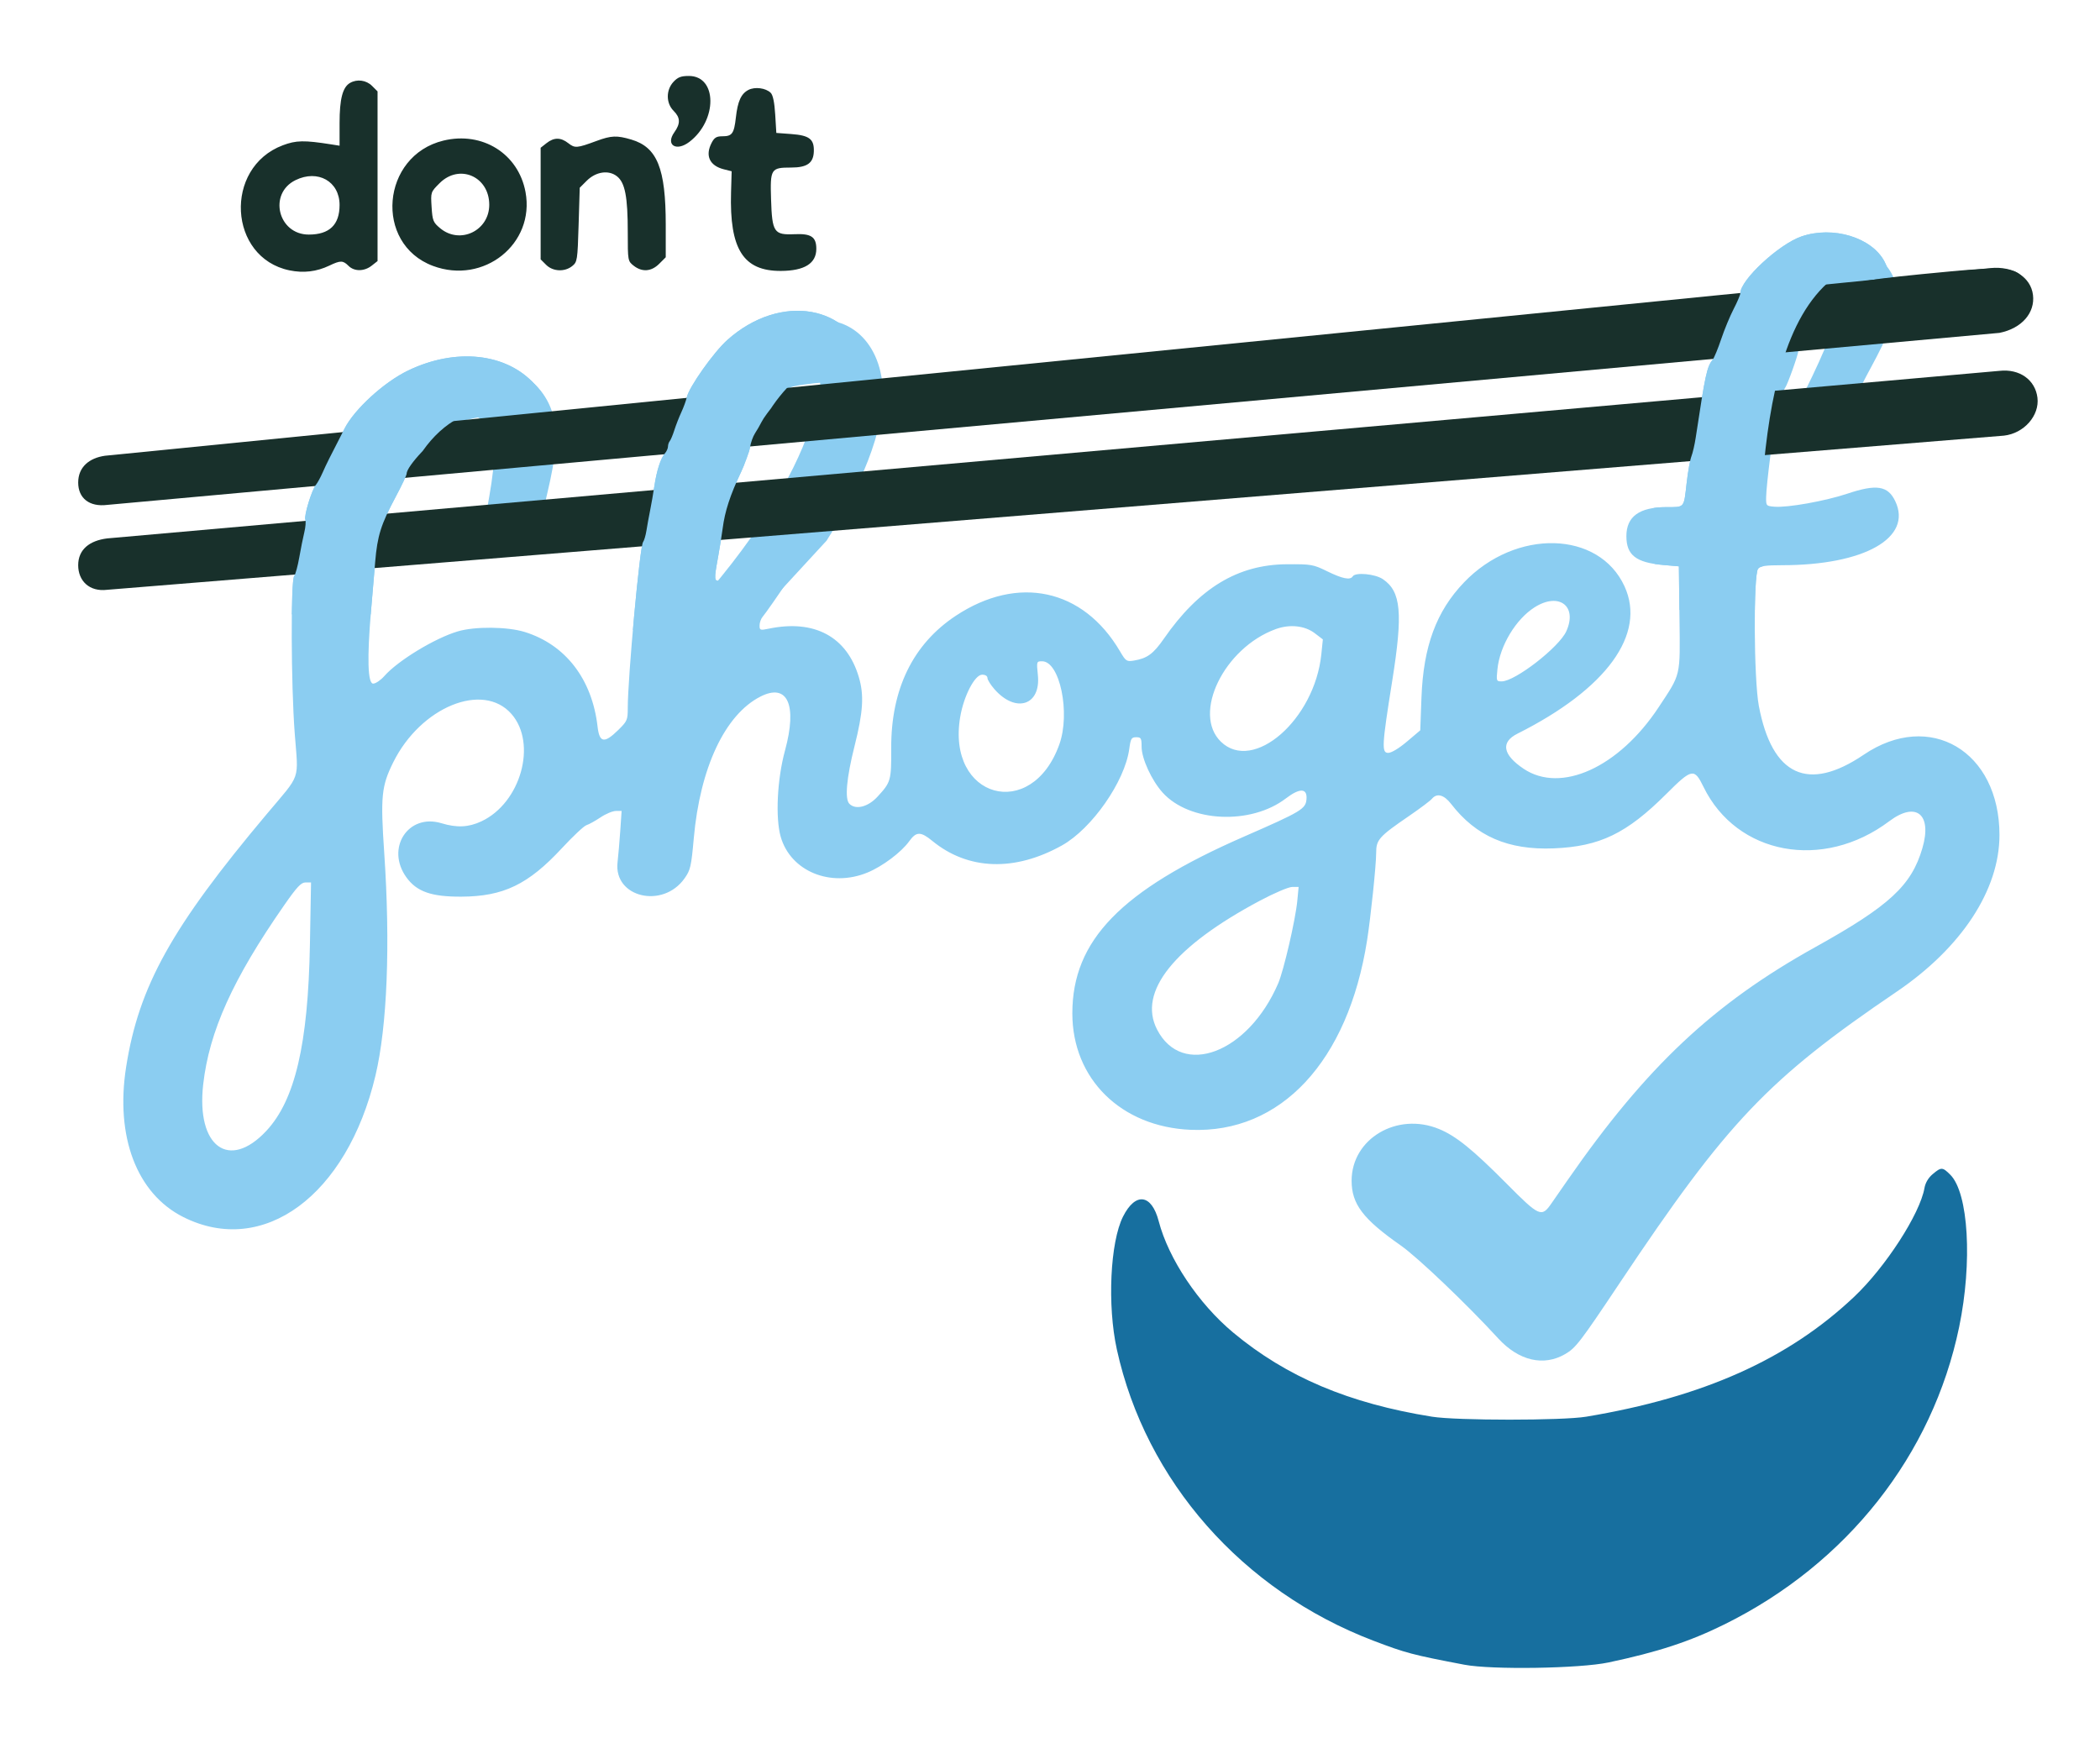
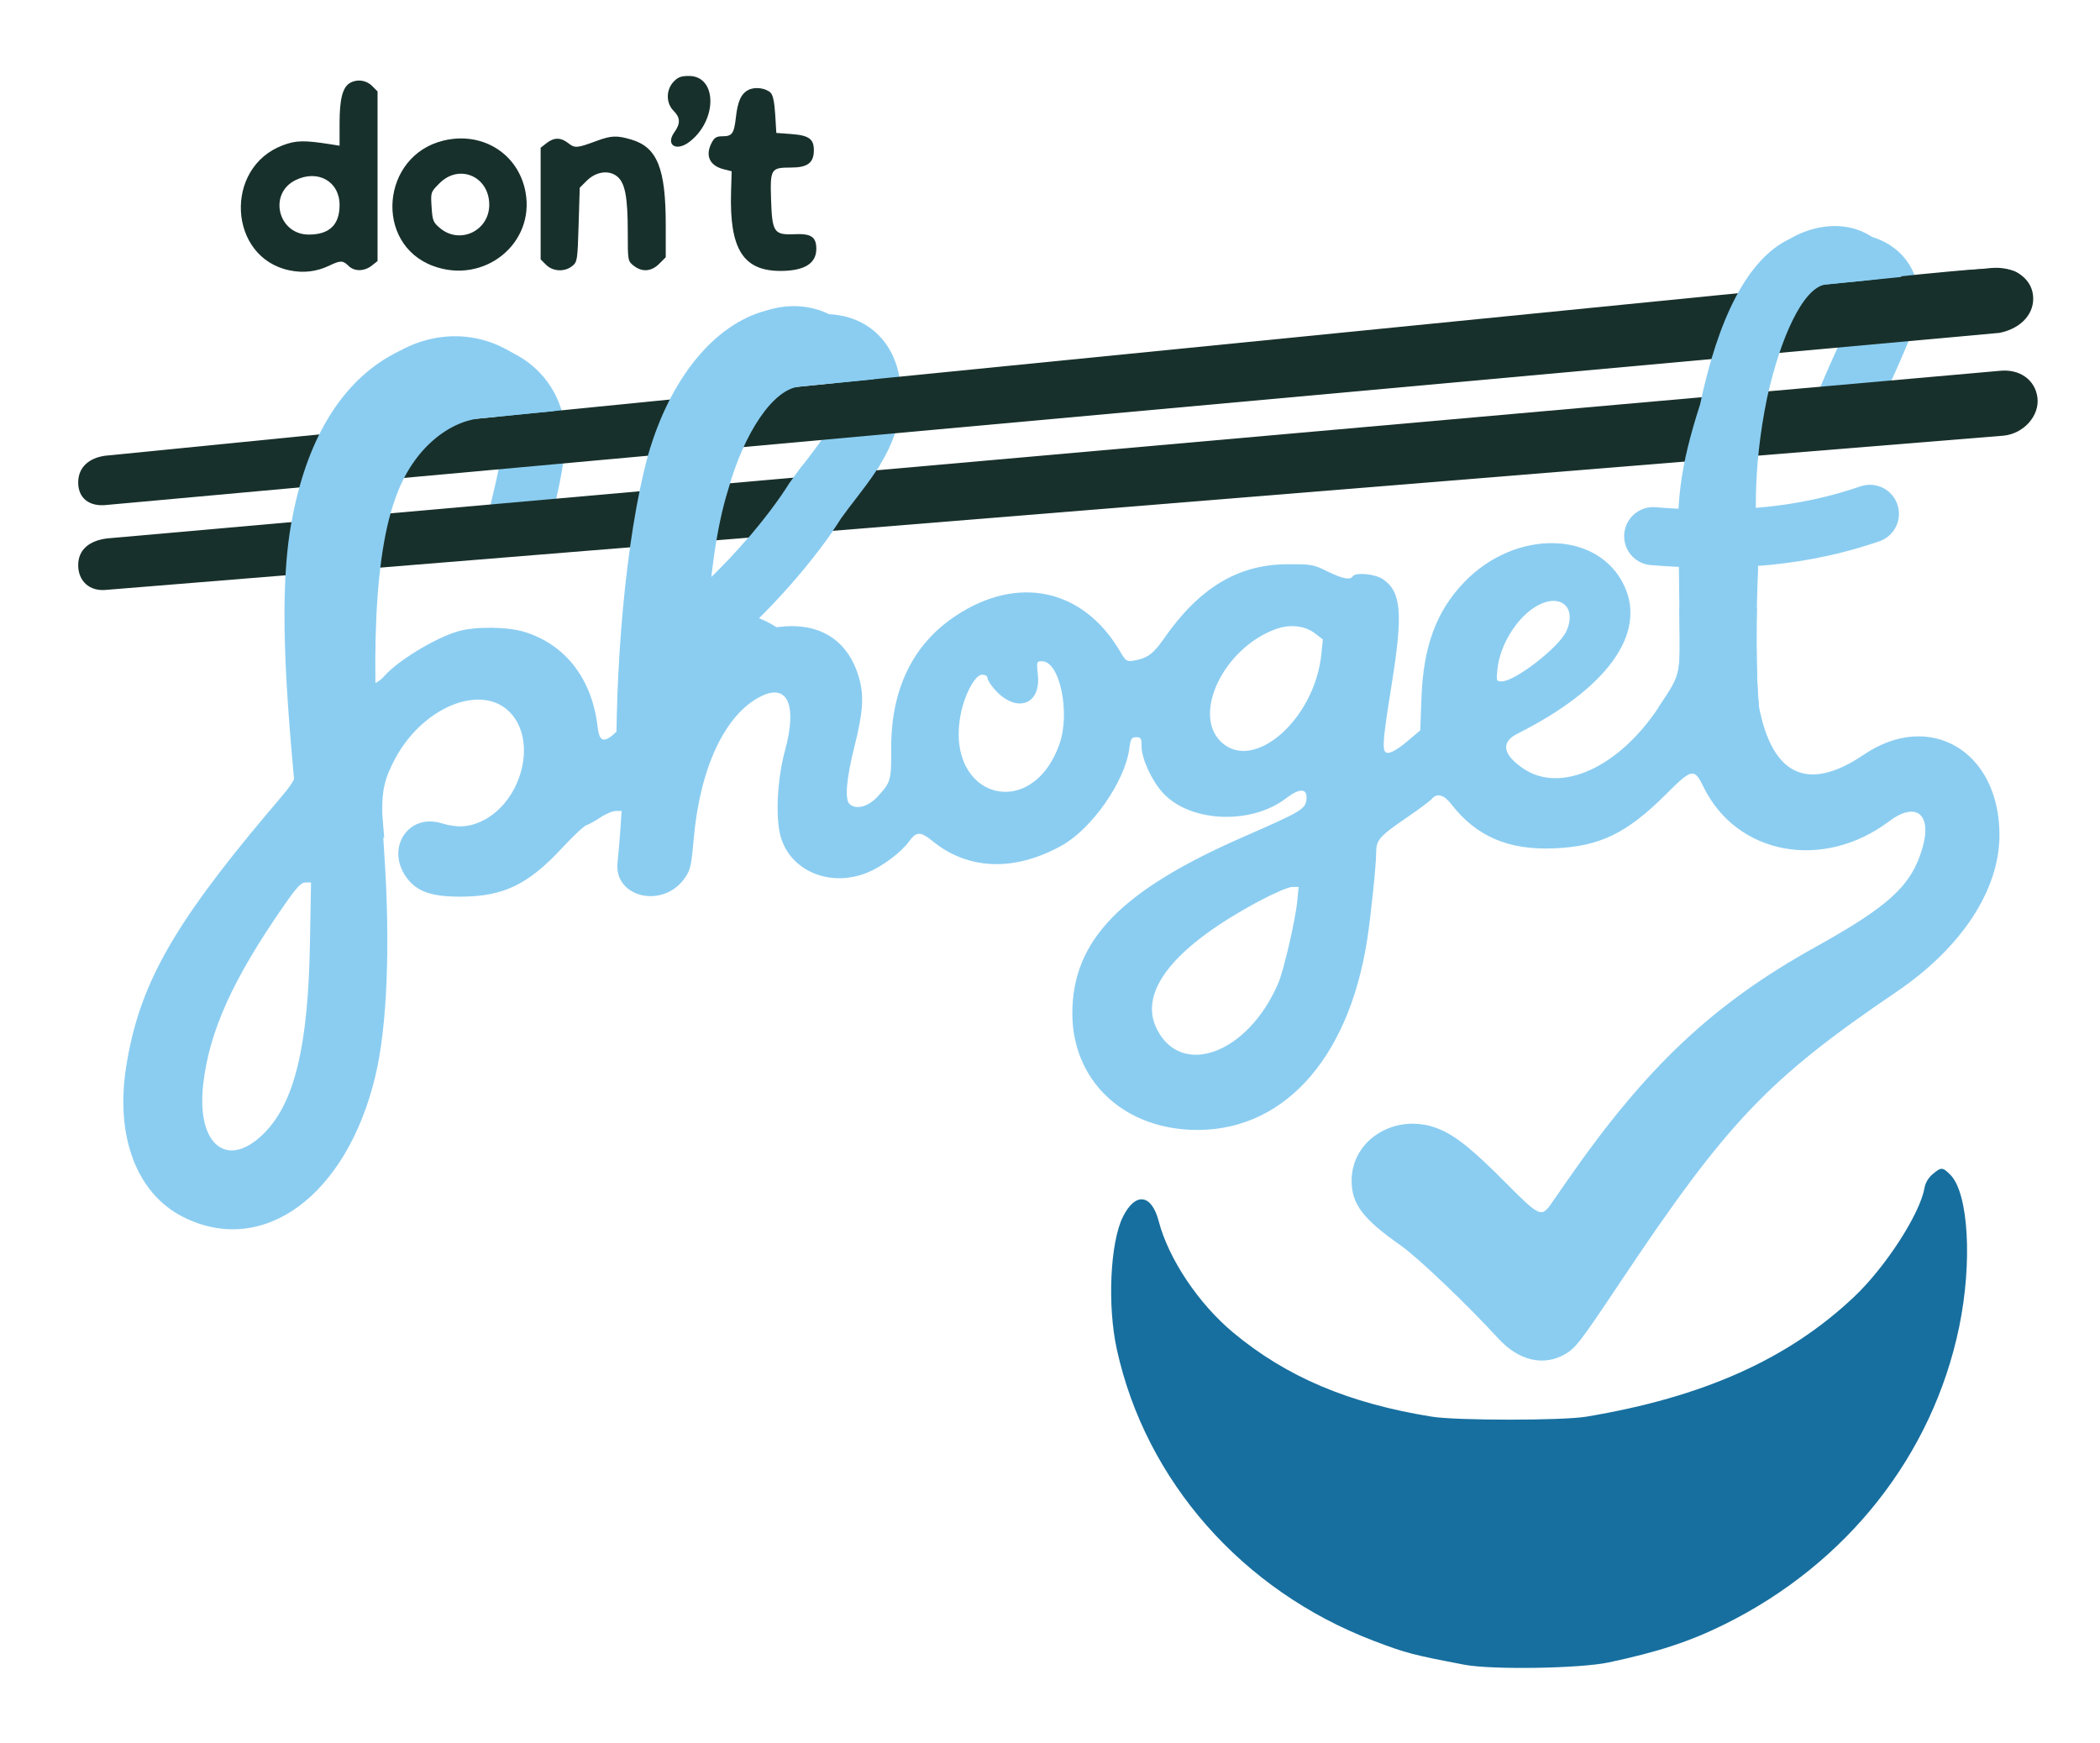
<svg xmlns="http://www.w3.org/2000/svg" viewBox="0 0 940 780" role="img" aria-labelledby="title description">
  <defs>
-     <clipPath id="noodle-front-strands-clip">
-       <path id="p-front-region" d="M110 140H255V184H213C185 192 172 229 171 275H119Z" />
-       <path id="h-front-region" d="M270 125H405V170H356C336 188 328 220 320 260L316 282H272Z" />
-       <path id="t-front-region" d="M738 92H858V125H820C799 142 792 178 789 214L789 273H741Z" />
+     <clipPath id="lettering-body-clip">
+       <path clip-rule="evenodd" d="M0 0H940V780H0Z M110 130H260V278H110Z M270 125H410V280H270Z M746 85H865V272H746Z M725 220H746V257H725Z" />
+     </clipPath>
+     <clipPath id="h-return-through-clip">
+       <path d="M280 208H420V315H280Z" />
    </clipPath>
  </defs>
-   <g id="noodle-wrap-returns" fill="#8bcdf1">
-     <path id="p-return" d="M203 168C224 157 242 169 247 184C251 197 247 212 244 225L218 228C221 211 223 200 218 190C215 186 209 185 203 185Z" />
-     <path id="h-return" d="M354 146C377 137 393 151 395 172C397 192 384 220 370 242L335 280L318 264C345 232 360 204 365 183C370 169 366 161 356 166Z" />
-     <path id="t-return" d="M821 111C838 108 851 121 849 135C847 149 839 161 833 173L808 175C817 157 823 142 825 131C827 124 823 122 817 123Z" />
+   <g id="noodle-wrap-returns" fill="none" stroke="#8bcdf1" stroke-width="28" stroke-linecap="round">
+     <path id="p-return" d="M193 171C220 160 239 177 239 195C239 207 235 221 233 230" />
+     <path id="h-return" d="M356 157C380 149 391 162 389 181C388 197 375 210 365 224C355 240 335 264 313 282" />
+     <path id="t-return" d="M817 119C841 115 849 128 843 143C839 154 833 166 828 178" />
  </g>
  <path id="dont" fill="#18302b" fill-rule="evenodd" d="M 301.452 36.646 C 298.060 40.306, 298.082 46.173, 301.500 49.591 C 304.569 52.659, 304.660 55.264, 301.838 59.227 C 297.806 64.890, 302.684 68.004, 308.563 63.520 C 321.217 53.868, 321.083 34, 308.363 34 C 304.826 34, 303.398 34.547, 301.452 36.646 M 156.656 37.133 C 153.370 39.043, 152 44.323, 152 55.077 L 152 65.219 148.250 64.627 C 136.127 62.714, 132.549 62.783, 126.559 65.044 C 100.031 75.058, 102.187 115.330, 129.555 121.011 C 135.854 122.319, 141.719 121.622, 147.438 118.885 C 152.401 116.509, 153.524 116.524, 156 119 C 158.582 121.582, 163.030 121.551, 166.365 118.927 L 169 116.855 169 78.882 L 169 40.909 166.545 38.455 C 163.934 35.843, 159.820 35.293, 156.656 37.133 M 335 40.253 C 331.733 41.959, 330.209 45.308, 329.393 52.575 C 328.583 59.785, 327.719 61, 323.403 61 C 320.703 61, 319.755 61.573, 318.526 63.950 C 315.555 69.695, 317.627 74.174, 324 75.781 L 327.500 76.664 327.230 86.082 C 326.500 111.577, 332.716 121.366, 349.576 121.271 C 360.121 121.212, 365.400 117.916, 365.400 111.392 C 365.400 106.048, 363.105 104.496, 355.693 104.829 C 346.433 105.245, 345.610 104.028, 345.140 89.219 C 344.707 75.575, 345.069 75, 354.080 75 C 361.323 75, 364.142 72.985, 364.291 67.700 C 364.446 62.266, 362.265 60.599, 354.216 60 L 347.500 59.500 347 51.282 C 346.668 45.830, 345.991 42.555, 344.987 41.554 C 342.805 39.378, 337.900 38.739, 335 40.253 M 267 63.096 C 258.242 66.330, 257.328 66.403, 254.410 64.108 C 251.024 61.444, 247.990 61.433, 244.635 64.073 L 242 66.145 242 91.118 L 242 116.091 244.455 118.545 C 247.477 121.567, 252.772 121.814, 256.139 119.090 C 258.407 117.255, 258.520 116.526, 259 100.607 L 259.500 84.034 262.593 80.943 C 266.723 76.816, 272.427 75.964, 276.169 78.914 C 279.787 81.766, 281 88.059, 281 103.977 C 281 116.698, 281.032 116.880, 283.635 118.927 C 287.415 121.901, 291.561 121.593, 295.077 118.077 L 298 115.154 298 100.626 C 298 75.364, 294.188 65.915, 282.609 62.476 C 276.118 60.549, 273.631 60.648, 267 63.096 M 198.500 62.930 C 170.615 69.675, 167.302 109.104, 193.788 119.020 C 216.532 127.536, 239.545 109.166, 235.227 85.943 C 232.038 68.796, 215.943 58.711, 198.500 62.930 M 196.766 81.999 C 192.774 85.991, 192.768 86.009, 193.191 92.656 C 193.581 98.778, 193.889 99.544, 197.020 102.158 C 205.888 109.562, 219 103.300, 219 91.660 C 219 78.977, 205.607 73.157, 196.766 81.999 M 132.256 80.645 C 119.987 86.693, 124.466 105, 138.216 105 C 147.457 105, 152 100.635, 152 91.758 C 152 81.189, 142.265 75.710, 132.256 80.645 M 873 121.490 C 835.492 124.982, 827 126.384, 827 129.083 C 827 129.624, 843.601 130, 867.500 130 C 912.286 130, 910.862 130.235, 905.104 123.790 C 901.541 119.802, 895.658 119.381, 873 121.490 Z" />
-   <path id="noodle-lettering" fill="#8bcdf1" fill-rule="evenodd" d="M 806.332 105.851 C 796.225 109.344, 779 125.355, 779 131.258 C 779 131.971, 777.656 135.146, 776.013 138.312 C 774.370 141.478, 771.862 147.541, 770.438 151.784 C 769.015 156.028, 767.302 160.175, 766.632 161 C 764.054 164.174, 763.342 167.448, 759.017 196 C 758.559 199.025, 757.694 202.763, 757.095 204.306 C 756.497 205.850, 755.544 211.198, 754.978 216.192 C 753.688 227.584, 754.178 227, 745.909 227 C 733.804 227, 728 231.213, 728 240 C 728 248.471, 732.300 251.831, 744.500 252.891 L 751.500 253.500 751.768 276.754 C 752.074 303.226, 752.525 301.306, 742.411 316.618 C 724.637 343.527, 698.700 355.327, 681.993 344.107 C 672.620 337.812, 671.643 332.216, 679.250 328.400 C 719.135 308.389, 736.956 283.891, 727.188 262.500 C 715.754 237.463, 678.514 236.509, 655.348 260.660 C 642.934 273.601, 637.127 289.298, 636.277 312.206 L 635.731 326.913 629.767 331.956 C 626.175 334.994, 622.837 337, 621.374 337 C 618.384 337, 618.566 333.721, 623.150 305 C 628.043 274.347, 627.180 264.799, 619.015 259.250 C 615.515 256.872, 606.701 256.056, 605.500 258 C 604.409 259.765, 600.949 259.080, 594.143 255.750 C 587.781 252.637, 587.014 252.503, 576 252.571 C 554.049 252.707, 536.663 263.241, 520.946 285.927 C 516.260 292.690, 513.461 294.726, 507.523 295.690 C 504.291 296.214, 503.942 295.979, 501.300 291.484 C 484.842 263.494, 455.638 257.207, 427.786 275.658 C 408.648 288.336, 398.821 308.486, 398.926 334.836 C 398.984 349.436, 398.798 350.095, 392.760 356.644 C 388.540 361.222, 383.011 362.611, 380.200 359.800 C 378.073 357.673, 378.914 348.239, 382.500 334 C 386.378 318.600, 386.836 311.177, 384.410 303.009 C 379.061 284.996, 364.577 277.196, 344.250 281.381 C 340.229 282.209, 340 282.132, 340 279.957 C 340 278.692, 340.619 276.947, 341.376 276.079 C 343.720 273.390, 365.043 242.053, 365.708 240.319 C 366.278 238.834, 365.195 238.745, 354.158 239.369 C 338.262 240.268, 338.193 240.302, 331.031 250.954 C 326.110 258.272, 324.476 260, 322.474 260 C 319.569 260, 319.544 259.746, 321.420 249.360 C 322.200 245.037, 323.129 239.250, 323.484 236.500 C 324.469 228.852, 326.800 221.709, 331.715 211.272 C 333.587 207.296, 335.383 202.346, 335.706 200.272 C 336.029 198.197, 337.031 195.375, 337.933 194 C 338.834 192.625, 340.176 190.297, 340.914 188.827 C 342.642 185.384, 350.897 175.419, 353.528 173.600 C 354.812 172.712, 361.236 171.741, 371.028 170.954 C 388.952 169.514, 389.654 169.180, 387.994 162.888 C 380.998 136.367, 349.346 130.933, 325.579 152.173 C 319.451 157.649, 308.400 173.282, 307.406 177.880 C 307.095 179.321, 306.007 182.300, 304.988 184.500 C 303.970 186.700, 302.564 190.300, 301.864 192.500 C 301.164 194.700, 300.234 196.927, 299.796 197.450 C 299.358 197.972, 299 199.062, 299 199.871 C 299 200.680, 298.389 202.053, 297.642 202.921 C 295.719 205.156, 293.981 210.522, 292.920 217.500 C 292.419 220.800, 291.554 225.750, 291 228.500 C 290.445 231.250, 289.707 235.300, 289.361 237.500 C 289.014 239.700, 288.331 242.007, 287.844 242.627 C 286.418 244.442, 281 303.239, 281 316.897 C 281 322.274, 280.767 322.813, 276.712 326.792 C 270.500 332.889, 268.319 332.524, 267.483 325.250 C 265.040 304.003, 253.179 288.581, 234.909 282.895 C 227.150 280.480, 212.581 280.342, 204.932 282.612 C 194.608 285.674, 178.078 295.730, 172.015 302.636 C 170.390 304.486, 168.147 306, 167.031 306 C 164.608 306, 164.271 294.617, 166.069 273.500 C 166.631 266.900, 167.472 257, 167.938 251.500 C 168.931 239.778, 170.501 234.797, 177.117 222.376 C 179.803 217.334, 182 212.717, 182 212.116 C 182 208.639, 193.438 196.515, 202.807 190.061 C 206.258 187.683, 226.707 184.121, 237.500 184.018 C 246.567 183.930, 247.068 180.629, 239.322 172.013 C 226.722 157.999, 203.971 155.550, 182.577 165.906 C 171.892 171.077, 158.720 183.104, 154.271 191.750 C 147.389 205.125, 146.106 207.699, 144.429 211.500 C 143.459 213.700, 142.107 216.175, 141.425 217 C 139.551 219.268, 136.007 230.855, 136.664 232.567 C 136.981 233.393, 136.777 235.966, 136.210 238.285 C 135.643 240.603, 134.630 245.650, 133.959 249.500 C 133.288 253.350, 132.268 257.093, 131.691 257.818 C 130.110 259.805, 130.259 306.330, 131.917 328.171 C 133.570 349.959, 135.005 345.825, 119.313 364.500 C 76.806 415.089, 62.133 441.488, 56.459 477.586 C 51.546 508.847, 61.234 534.305, 82.025 544.763 C 117.811 562.763, 155.309 535.171, 168.068 481.449 C 173.339 459.258, 174.770 422.865, 171.989 381.781 C 170.277 356.505, 170.735 351.894, 176.008 341.251 C 188.296 316.453, 216.165 305.035, 228.927 319.569 C 240.544 332.800, 233.119 359.380, 215.500 367.637 C 209.724 370.344, 204.523 370.592, 197.599 368.491 C 182.666 363.961, 172.500 379.727, 181.946 392.767 C 186.556 399.130, 193.118 401.428, 206.500 401.362 C 225.363 401.269, 236.434 395.929, 251.552 379.632 C 256.473 374.326, 261.400 369.707, 262.500 369.367 C 263.600 369.027, 266.435 367.455, 268.800 365.874 C 271.165 364.293, 274.258 363, 275.672 363 L 278.245 363 277.651 371.750 C 277.325 376.563, 276.773 382.977, 276.425 386.005 C 274.625 401.680, 296.644 406.963, 306.403 393.198 C 309.059 389.452, 309.412 387.919, 310.551 375.186 C 313.380 343.580, 324.525 319.895, 340.374 311.809 C 352.511 305.617, 356.980 315.447, 351.369 336 C 347.883 348.771, 347.028 366.124, 349.469 374.590 C 353.914 390.010, 371.768 397.366, 388.277 390.577 C 395.020 387.804, 403.441 381.488, 407 376.535 C 410.146 372.155, 412.105 372.133, 417.332 376.416 C 433.338 389.531, 454.197 390.250, 475.369 378.417 C 488.754 370.936, 503.510 349.779, 505.477 335.250 C 506.111 330.568, 506.448 330, 508.594 330 C 510.758 330, 511 330.428, 511.001 334.250 C 511.002 339.541, 515.492 349.325, 520.427 354.787 C 532.450 368.096, 559.850 369.394, 575.562 357.401 C 581.836 352.612, 585.225 352.739, 584.810 357.749 C 584.449 362.113, 582.526 363.264, 556.853 374.477 C 501.721 398.557, 480 420.920, 480 453.605 C 480 482.962, 501.824 504.424, 533 505.727 C 573.305 507.411, 603.395 475.107, 611.920 421 C 613.579 410.469, 616 387.214, 616 381.806 C 616 375.856, 617.204 374.503, 630.780 365.205 C 635.655 361.866, 640.229 358.429, 640.944 357.567 C 643.174 354.881, 646.361 355.726, 649.536 359.844 C 660.703 374.328, 675.066 380.560, 695.404 379.748 C 716.081 378.922, 728.110 373.115, 745.891 355.371 C 757.356 343.931, 758.379 343.735, 762.500 352.185 C 777.386 382.715, 816.019 389.878, 845.652 367.602 C 857.673 358.566, 864.928 364.415, 860.518 379.588 C 855.637 396.375, 845.784 405.484, 812.500 423.979 C 766.954 449.288, 736.963 477.484, 701.857 528 C 699.373 531.575, 696.026 536.395, 694.420 538.712 C 690.038 545.033, 689.062 544.602, 674.486 529.919 C 659.192 514.513, 651.757 508.501, 644.104 505.353 C 625.372 497.647, 605.011 509.703, 605.011 528.500 C 605.011 538.969, 610.069 545.639, 627 557.495 C 634.617 562.830, 656.590 583.781, 670.595 599.065 C 679.818 609.130, 690.979 611.739, 700.643 606.089 C 705.367 603.327, 707.351 600.738, 725.007 574.291 C 773.219 502.075, 791.323 483.035, 848.966 443.923 C 878.042 424.195, 895 398.350, 895 373.766 C 895 336.203, 863.839 317.771, 834.243 337.827 C 809.266 354.752, 793.194 347.265, 787.287 315.953 C 785.039 304.038, 784.794 257.158, 786.966 254.541 C 787.952 253.353, 790.397 253, 797.629 253 C 834.479 253, 856.151 240.765, 848.365 224.357 C 845.066 217.405, 839.969 216.602, 826.907 220.978 C 817.073 224.272, 800.163 227.297, 794.290 226.813 C 790.576 226.506, 790.501 226.420, 790.556 222.500 C 790.632 217.090, 793.743 192.587, 795.063 187 C 796.834 179.505, 798.319 174.556, 799.124 173.465 C 800.211 171.993, 805 158.520, 805 156.936 C 805 153.640, 812.647 140.415, 817.722 134.933 C 824.879 127.203, 829.851 124.372, 837.822 123.488 C 844.908 122.702, 845.893 121.628, 843.599 117.191 C 837.962 106.290, 820.467 100.967, 806.332 105.851 M 686.900 271.849 C 678.496 277.178, 671.367 289.044, 670.288 299.497 C 669.738 304.830, 669.796 305, 672.179 305 C 678.175 305, 697.844 289.755, 701.102 282.582 C 706.232 271.286, 697.816 264.926, 686.900 271.849 M 571.079 281.589 C 547.915 289.981, 533.550 319.449, 546.503 332.003 C 560.993 346.047, 588.454 322.131, 591.456 292.853 L 592.137 286.206 588.526 283.452 C 584.047 280.035, 577.344 279.320, 571.079 281.589 M 464.576 302.250 C 465.941 315.744, 454.683 319.375, 445.148 308.516 C 443.417 306.544, 442 304.271, 442 303.465 C 442 302.592, 441.046 302, 439.639 302 C 436.351 302, 431.434 311.434, 429.821 320.837 C 423.563 357.334, 461.724 368, 474.172 333.233 C 479.209 319.166, 474.409 296, 466.458 296 C 463.974 296, 463.952 296.073, 464.576 302.250 M 127.166 405.250 C 104.241 438.174, 93.648 461.623, 90.953 485.414 C 87.801 513.237, 102.496 524.076, 119.182 506.237 C 132.061 492.467, 137.923 467.431, 138.727 422.750 L 139.226 395 136.765 395 C 134.774 395, 132.939 396.959, 127.166 405.250 M 564 403.145 C 525.498 423.621, 509.257 443.930, 517.903 460.790 C 529.114 482.652, 558.732 471.385, 572.155 440.151 C 574.630 434.390, 579.886 411.671, 580.692 403.250 L 581.289 397 578.395 397.015 C 576.794 397.023, 570.359 399.763, 564 403.145 Z" />
+   <g id="noodle-lettering-body" clip-path="url(#lettering-body-clip)">
+     <path id="noodle-lettering" fill="#8bcdf1" fill-rule="evenodd" d="M 806.332 105.851 C 796.225 109.344, 779 125.355, 779 131.258 C 779 131.971, 777.656 135.146, 776.013 138.312 C 774.370 141.478, 771.862 147.541, 770.438 151.784 C 769.015 156.028, 767.302 160.175, 766.632 161 C 764.054 164.174, 763.342 167.448, 759.017 196 C 758.559 199.025, 757.694 202.763, 757.095 204.306 C 756.497 205.850, 755.544 211.198, 754.978 216.192 C 753.688 227.584, 754.178 227, 745.909 227 C 733.804 227, 728 231.213, 728 240 C 728 248.471, 732.300 251.831, 744.500 252.891 L 751.500 253.500 751.768 276.754 C 752.074 303.226, 752.525 301.306, 742.411 316.618 C 724.637 343.527, 698.700 355.327, 681.993 344.107 C 672.620 337.812, 671.643 332.216, 679.250 328.400 C 719.135 308.389, 736.956 283.891, 727.188 262.500 C 715.754 237.463, 678.514 236.509, 655.348 260.660 C 642.934 273.601, 637.127 289.298, 636.277 312.206 L 635.731 326.913 629.767 331.956 C 626.175 334.994, 622.837 337, 621.374 337 C 618.384 337, 618.566 333.721, 623.150 305 C 628.043 274.347, 627.180 264.799, 619.015 259.250 C 615.515 256.872, 606.701 256.056, 605.500 258 C 604.409 259.765, 600.949 259.080, 594.143 255.750 C 587.781 252.637, 587.014 252.503, 576 252.571 C 554.049 252.707, 536.663 263.241, 520.946 285.927 C 516.260 292.690, 513.461 294.726, 507.523 295.690 C 504.291 296.214, 503.942 295.979, 501.300 291.484 C 484.842 263.494, 455.638 257.207, 427.786 275.658 C 408.648 288.336, 398.821 308.486, 398.926 334.836 C 398.984 349.436, 398.798 350.095, 392.760 356.644 C 388.540 361.222, 383.011 362.611, 380.200 359.800 C 378.073 357.673, 378.914 348.239, 382.500 334 C 386.378 318.600, 386.836 311.177, 384.410 303.009 C 379.061 284.996, 364.577 277.196, 344.250 281.381 C 340.229 282.209, 340 282.132, 340 279.957 C 340 278.692, 340.619 276.947, 341.376 276.079 C 343.720 273.390, 365.043 242.053, 365.708 240.319 C 366.278 238.834, 365.195 238.745, 354.158 239.369 C 338.262 240.268, 338.193 240.302, 331.031 250.954 C 326.110 258.272, 324.476 260, 322.474 260 C 319.569 260, 319.544 259.746, 321.420 249.360 C 322.200 245.037, 323.129 239.250, 323.484 236.500 C 324.469 228.852, 326.800 221.709, 331.715 211.272 C 333.587 207.296, 335.383 202.346, 335.706 200.272 C 336.029 198.197, 337.031 195.375, 337.933 194 C 338.834 192.625, 340.176 190.297, 340.914 188.827 C 342.642 185.384, 350.897 175.419, 353.528 173.600 C 354.812 172.712, 361.236 171.741, 371.028 170.954 C 388.952 169.514, 389.654 169.180, 387.994 162.888 C 380.998 136.367, 349.346 130.933, 325.579 152.173 C 319.451 157.649, 308.400 173.282, 307.406 177.880 C 307.095 179.321, 306.007 182.300, 304.988 184.500 C 303.970 186.700, 302.564 190.300, 301.864 192.500 C 301.164 194.700, 300.234 196.927, 299.796 197.450 C 299.358 197.972, 299 199.062, 299 199.871 C 299 200.680, 298.389 202.053, 297.642 202.921 C 295.719 205.156, 293.981 210.522, 292.920 217.500 C 292.419 220.800, 291.554 225.750, 291 228.500 C 290.445 231.250, 289.707 235.300, 289.361 237.500 C 289.014 239.700, 288.331 242.007, 287.844 242.627 C 286.418 244.442, 281 303.239, 281 316.897 C 281 322.274, 280.767 322.813, 276.712 326.792 C 270.500 332.889, 268.319 332.524, 267.483 325.250 C 265.040 304.003, 253.179 288.581, 234.909 282.895 C 227.150 280.480, 212.581 280.342, 204.932 282.612 C 194.608 285.674, 178.078 295.730, 172.015 302.636 C 170.390 304.486, 168.147 306, 167.031 306 C 164.608 306, 164.271 294.617, 166.069 273.500 C 166.631 266.900, 167.472 257, 167.938 251.500 C 168.931 239.778, 170.501 234.797, 177.117 222.376 C 179.803 217.334, 182 212.717, 182 212.116 C 182 208.639, 193.438 196.515, 202.807 190.061 C 206.258 187.683, 226.707 184.121, 237.500 184.018 C 246.567 183.930, 247.068 180.629, 239.322 172.013 C 226.722 157.999, 203.971 155.550, 182.577 165.906 C 171.892 171.077, 158.720 183.104, 154.271 191.750 C 147.389 205.125, 146.106 207.699, 144.429 211.500 C 143.459 213.700, 142.107 216.175, 141.425 217 C 139.551 219.268, 136.007 230.855, 136.664 232.567 C 136.981 233.393, 136.777 235.966, 136.210 238.285 C 135.643 240.603, 134.630 245.650, 133.959 249.500 C 133.288 253.350, 132.268 257.093, 131.691 257.818 C 130.110 259.805, 130.259 306.330, 131.917 328.171 C 133.570 349.959, 135.005 345.825, 119.313 364.500 C 76.806 415.089, 62.133 441.488, 56.459 477.586 C 51.546 508.847, 61.234 534.305, 82.025 544.763 C 117.811 562.763, 155.309 535.171, 168.068 481.449 C 173.339 459.258, 174.770 422.865, 171.989 381.781 C 170.277 356.505, 170.735 351.894, 176.008 341.251 C 188.296 316.453, 216.165 305.035, 228.927 319.569 C 240.544 332.800, 233.119 359.380, 215.500 367.637 C 209.724 370.344, 204.523 370.592, 197.599 368.491 C 182.666 363.961, 172.500 379.727, 181.946 392.767 C 186.556 399.130, 193.118 401.428, 206.500 401.362 C 225.363 401.269, 236.434 395.929, 251.552 379.632 C 256.473 374.326, 261.400 369.707, 262.500 369.367 C 263.600 369.027, 266.435 367.455, 268.800 365.874 C 271.165 364.293, 274.258 363, 275.672 363 L 278.245 363 277.651 371.750 C 277.325 376.563, 276.773 382.977, 276.425 386.005 C 274.625 401.680, 296.644 406.963, 306.403 393.198 C 309.059 389.452, 309.412 387.919, 310.551 375.186 C 313.380 343.580, 324.525 319.895, 340.374 311.809 C 352.511 305.617, 356.980 315.447, 351.369 336 C 347.883 348.771, 347.028 366.124, 349.469 374.590 C 353.914 390.010, 371.768 397.366, 388.277 390.577 C 395.020 387.804, 403.441 381.488, 407 376.535 C 410.146 372.155, 412.105 372.133, 417.332 376.416 C 433.338 389.531, 454.197 390.250, 475.369 378.417 C 488.754 370.936, 503.510 349.779, 505.477 335.250 C 506.111 330.568, 506.448 330, 508.594 330 C 510.758 330, 511 330.428, 511.001 334.250 C 511.002 339.541, 515.492 349.325, 520.427 354.787 C 532.450 368.096, 559.850 369.394, 575.562 357.401 C 581.836 352.612, 585.225 352.739, 584.810 357.749 C 584.449 362.113, 582.526 363.264, 556.853 374.477 C 501.721 398.557, 480 420.920, 480 453.605 C 480 482.962, 501.824 504.424, 533 505.727 C 573.305 507.411, 603.395 475.107, 611.920 421 C 613.579 410.469, 616 387.214, 616 381.806 C 616 375.856, 617.204 374.503, 630.780 365.205 C 635.655 361.866, 640.229 358.429, 640.944 357.567 C 643.174 354.881, 646.361 355.726, 649.536 359.844 C 660.703 374.328, 675.066 380.560, 695.404 379.748 C 716.081 378.922, 728.110 373.115, 745.891 355.371 C 757.356 343.931, 758.379 343.735, 762.500 352.185 C 777.386 382.715, 816.019 389.878, 845.652 367.602 C 857.673 358.566, 864.928 364.415, 860.518 379.588 C 855.637 396.375, 845.784 405.484, 812.500 423.979 C 766.954 449.288, 736.963 477.484, 701.857 528 C 699.373 531.575, 696.026 536.395, 694.420 538.712 C 690.038 545.033, 689.062 544.602, 674.486 529.919 C 659.192 514.513, 651.757 508.501, 644.104 505.353 C 625.372 497.647, 605.011 509.703, 605.011 528.500 C 605.011 538.969, 610.069 545.639, 627 557.495 C 634.617 562.830, 656.590 583.781, 670.595 599.065 C 679.818 609.130, 690.979 611.739, 700.643 606.089 C 705.367 603.327, 707.351 600.738, 725.007 574.291 C 773.219 502.075, 791.323 483.035, 848.966 443.923 C 878.042 424.195, 895 398.350, 895 373.766 C 895 336.203, 863.839 317.771, 834.243 337.827 C 809.266 354.752, 793.194 347.265, 787.287 315.953 C 786 303, 786 275, 786.966 254.541 C 787.952 253.353, 790.397 253, 797.629 253 C 834.479 253, 856.151 240.765, 848.365 224.357 C 845.066 217.405, 839.969 216.602, 826.907 220.978 C 817.073 224.272, 800.163 227.297, 794.290 226.813 C 790.576 226.506, 790.501 226.420, 790.556 222.500 C 790.632 217.090, 793.743 192.587, 795.063 187 C 796.834 179.505, 798.319 174.556, 799.124 173.465 C 800.211 171.993, 805 158.520, 805 156.936 C 805 153.640, 812.647 140.415, 817.722 134.933 C 824.879 127.203, 829.851 124.372, 837.822 123.488 C 844.908 122.702, 845.893 121.628, 843.599 117.191 C 837.962 106.290, 820.467 100.967, 806.332 105.851 M 686.900 271.849 C 678.496 277.178, 671.367 289.044, 670.288 299.497 C 669.738 304.830, 669.796 305, 672.179 305 C 678.175 305, 697.844 289.755, 701.102 282.582 C 706.232 271.286, 697.816 264.926, 686.900 271.849 M 571.079 281.589 C 547.915 289.981, 533.550 319.449, 546.503 332.003 C 560.993 346.047, 588.454 322.131, 591.456 292.853 L 592.137 286.206 588.526 283.452 C 584.047 280.035, 577.344 279.320, 571.079 281.589 M 464.576 302.250 C 465.941 315.744, 454.683 319.375, 445.148 308.516 C 443.417 306.544, 442 304.271, 442 303.465 C 442 302.592, 441.046 302, 439.639 302 C 436.351 302, 431.434 311.434, 429.821 320.837 C 423.563 357.334, 461.724 368, 474.172 333.233 C 479.209 319.166, 474.409 296, 466.458 296 C 463.974 296, 463.952 296.073, 464.576 302.250 M 127.166 405.250 C 104.241 438.174, 93.648 461.623, 90.953 485.414 C 87.801 513.237, 102.496 524.076, 119.182 506.237 C 132.061 492.467, 137.923 467.431, 138.727 422.750 L 139.226 395 136.765 395 C 134.774 395, 132.939 396.959, 127.166 405.250 M 564 403.145 C 525.498 423.621, 509.257 443.930, 517.903 460.790 C 529.114 482.652, 558.732 471.385, 572.155 440.151 C 574.630 434.390, 579.886 411.671, 580.692 403.250 L 581.289 397 578.395 397.015 C 576.794 397.023, 570.359 399.763, 564 403.145 Z" />
+   </g>
  <g id="chopsticks" fill="#18302b">
    <g id="chopstick-back">
      <path d="M47 204 891 120C901 119 909 124 910 132S905 147 895 149L48 226C40 227 35 223 35 216S40 205 47 204Z" />
    </g>
    <g id="chopstick-front">
      <path d="M48 241 895 166C904 165 911 170 912 178S906 194 897 195L48 264C40 265 35 260 35 253S40 242 48 241Z" />
    </g>
  </g>
-   <g id="noodle-front-strands" clip-path="url(#noodle-front-strands-clip)">
-     <path id="noodle-front-contour" fill="#8bcdf1" fill-rule="evenodd" d="M 806.332 105.851 C 796.225 109.344, 779 125.355, 779 131.258 C 779 131.971, 777.656 135.146, 776.013 138.312 C 774.370 141.478, 771.862 147.541, 770.438 151.784 C 769.015 156.028, 767.302 160.175, 766.632 161 C 764.054 164.174, 763.342 167.448, 759.017 196 C 758.559 199.025, 757.694 202.763, 757.095 204.306 C 756.497 205.850, 755.544 211.198, 754.978 216.192 C 753.688 227.584, 754.178 227, 745.909 227 C 733.804 227, 728 231.213, 728 240 C 728 248.471, 732.300 251.831, 744.500 252.891 L 751.500 253.500 751.768 276.754 C 752.074 303.226, 752.525 301.306, 742.411 316.618 C 724.637 343.527, 698.700 355.327, 681.993 344.107 C 672.620 337.812, 671.643 332.216, 679.250 328.400 C 719.135 308.389, 736.956 283.891, 727.188 262.500 C 715.754 237.463, 678.514 236.509, 655.348 260.660 C 642.934 273.601, 637.127 289.298, 636.277 312.206 L 635.731 326.913 629.767 331.956 C 626.175 334.994, 622.837 337, 621.374 337 C 618.384 337, 618.566 333.721, 623.150 305 C 628.043 274.347, 627.180 264.799, 619.015 259.250 C 615.515 256.872, 606.701 256.056, 605.500 258 C 604.409 259.765, 600.949 259.080, 594.143 255.750 C 587.781 252.637, 587.014 252.503, 576 252.571 C 554.049 252.707, 536.663 263.241, 520.946 285.927 C 516.260 292.690, 513.461 294.726, 507.523 295.690 C 504.291 296.214, 503.942 295.979, 501.300 291.484 C 484.842 263.494, 455.638 257.207, 427.786 275.658 C 408.648 288.336, 398.821 308.486, 398.926 334.836 C 398.984 349.436, 398.798 350.095, 392.760 356.644 C 388.540 361.222, 383.011 362.611, 380.200 359.800 C 378.073 357.673, 378.914 348.239, 382.500 334 C 386.378 318.600, 386.836 311.177, 384.410 303.009 C 379.061 284.996, 364.577 277.196, 344.250 281.381 C 340.229 282.209, 340 282.132, 340 279.957 C 340 278.692, 340.619 276.947, 341.376 276.079 C 343.720 273.390, 365.043 242.053, 365.708 240.319 C 366.278 238.834, 365.195 238.745, 354.158 239.369 C 338.262 240.268, 338.193 240.302, 331.031 250.954 C 326.110 258.272, 324.476 260, 322.474 260 C 319.569 260, 319.544 259.746, 321.420 249.360 C 322.200 245.037, 323.129 239.250, 323.484 236.500 C 324.469 228.852, 326.800 221.709, 331.715 211.272 C 333.587 207.296, 335.383 202.346, 335.706 200.272 C 336.029 198.197, 337.031 195.375, 337.933 194 C 338.834 192.625, 340.176 190.297, 340.914 188.827 C 342.642 185.384, 350.897 175.419, 353.528 173.600 C 354.812 172.712, 361.236 171.741, 371.028 170.954 C 388.952 169.514, 389.654 169.180, 387.994 162.888 C 380.998 136.367, 349.346 130.933, 325.579 152.173 C 319.451 157.649, 308.400 173.282, 307.406 177.880 C 307.095 179.321, 306.007 182.300, 304.988 184.500 C 303.970 186.700, 302.564 190.300, 301.864 192.500 C 301.164 194.700, 300.234 196.927, 299.796 197.450 C 299.358 197.972, 299 199.062, 299 199.871 C 299 200.680, 298.389 202.053, 297.642 202.921 C 295.719 205.156, 293.981 210.522, 292.920 217.500 C 292.419 220.800, 291.554 225.750, 291 228.500 C 290.445 231.250, 289.707 235.300, 289.361 237.500 C 289.014 239.700, 288.331 242.007, 287.844 242.627 C 286.418 244.442, 281 303.239, 281 316.897 C 281 322.274, 280.767 322.813, 276.712 326.792 C 270.500 332.889, 268.319 332.524, 267.483 325.250 C 265.040 304.003, 253.179 288.581, 234.909 282.895 C 227.150 280.480, 212.581 280.342, 204.932 282.612 C 194.608 285.674, 178.078 295.730, 172.015 302.636 C 170.390 304.486, 168.147 306, 167.031 306 C 164.608 306, 164.271 294.617, 166.069 273.500 C 166.631 266.900, 167.472 257, 167.938 251.500 C 168.931 239.778, 170.501 234.797, 177.117 222.376 C 179.803 217.334, 182 212.717, 182 212.116 C 182 208.639, 193.438 196.515, 202.807 190.061 C 206.258 187.683, 226.707 184.121, 237.500 184.018 C 246.567 183.930, 247.068 180.629, 239.322 172.013 C 226.722 157.999, 203.971 155.550, 182.577 165.906 C 171.892 171.077, 158.720 183.104, 154.271 191.750 C 147.389 205.125, 146.106 207.699, 144.429 211.500 C 143.459 213.700, 142.107 216.175, 141.425 217 C 139.551 219.268, 136.007 230.855, 136.664 232.567 C 136.981 233.393, 136.777 235.966, 136.210 238.285 C 135.643 240.603, 134.630 245.650, 133.959 249.500 C 133.288 253.350, 132.268 257.093, 131.691 257.818 C 130.110 259.805, 130.259 306.330, 131.917 328.171 C 133.570 349.959, 135.005 345.825, 119.313 364.500 C 76.806 415.089, 62.133 441.488, 56.459 477.586 C 51.546 508.847, 61.234 534.305, 82.025 544.763 C 117.811 562.763, 155.309 535.171, 168.068 481.449 C 173.339 459.258, 174.770 422.865, 171.989 381.781 C 170.277 356.505, 170.735 351.894, 176.008 341.251 C 188.296 316.453, 216.165 305.035, 228.927 319.569 C 240.544 332.800, 233.119 359.380, 215.500 367.637 C 209.724 370.344, 204.523 370.592, 197.599 368.491 C 182.666 363.961, 172.500 379.727, 181.946 392.767 C 186.556 399.130, 193.118 401.428, 206.500 401.362 C 225.363 401.269, 236.434 395.929, 251.552 379.632 C 256.473 374.326, 261.400 369.707, 262.500 369.367 C 263.600 369.027, 266.435 367.455, 268.800 365.874 C 271.165 364.293, 274.258 363, 275.672 363 L 278.245 363 277.651 371.750 C 277.325 376.563, 276.773 382.977, 276.425 386.005 C 274.625 401.680, 296.644 406.963, 306.403 393.198 C 309.059 389.452, 309.412 387.919, 310.551 375.186 C 313.380 343.580, 324.525 319.895, 340.374 311.809 C 352.511 305.617, 356.980 315.447, 351.369 336 C 347.883 348.771, 347.028 366.124, 349.469 374.590 C 353.914 390.010, 371.768 397.366, 388.277 390.577 C 395.020 387.804, 403.441 381.488, 407 376.535 C 410.146 372.155, 412.105 372.133, 417.332 376.416 C 433.338 389.531, 454.197 390.250, 475.369 378.417 C 488.754 370.936, 503.510 349.779, 505.477 335.250 C 506.111 330.568, 506.448 330, 508.594 330 C 510.758 330, 511 330.428, 511.001 334.250 C 511.002 339.541, 515.492 349.325, 520.427 354.787 C 532.450 368.096, 559.850 369.394, 575.562 357.401 C 581.836 352.612, 585.225 352.739, 584.810 357.749 C 584.449 362.113, 582.526 363.264, 556.853 374.477 C 501.721 398.557, 480 420.920, 480 453.605 C 480 482.962, 501.824 504.424, 533 505.727 C 573.305 507.411, 603.395 475.107, 611.920 421 C 613.579 410.469, 616 387.214, 616 381.806 C 616 375.856, 617.204 374.503, 630.780 365.205 C 635.655 361.866, 640.229 358.429, 640.944 357.567 C 643.174 354.881, 646.361 355.726, 649.536 359.844 C 660.703 374.328, 675.066 380.560, 695.404 379.748 C 716.081 378.922, 728.110 373.115, 745.891 355.371 C 757.356 343.931, 758.379 343.735, 762.500 352.185 C 777.386 382.715, 816.019 389.878, 845.652 367.602 C 857.673 358.566, 864.928 364.415, 860.518 379.588 C 855.637 396.375, 845.784 405.484, 812.500 423.979 C 766.954 449.288, 736.963 477.484, 701.857 528 C 699.373 531.575, 696.026 536.395, 694.420 538.712 C 690.038 545.033, 689.062 544.602, 674.486 529.919 C 659.192 514.513, 651.757 508.501, 644.104 505.353 C 625.372 497.647, 605.011 509.703, 605.011 528.500 C 605.011 538.969, 610.069 545.639, 627 557.495 C 634.617 562.830, 656.590 583.781, 670.595 599.065 C 679.818 609.130, 690.979 611.739, 700.643 606.089 C 705.367 603.327, 707.351 600.738, 725.007 574.291 C 773.219 502.075, 791.323 483.035, 848.966 443.923 C 878.042 424.195, 895 398.350, 895 373.766 C 895 336.203, 863.839 317.771, 834.243 337.827 C 809.266 354.752, 793.194 347.265, 787.287 315.953 C 785.039 304.038, 784.794 257.158, 786.966 254.541 C 787.952 253.353, 790.397 253, 797.629 253 C 834.479 253, 856.151 240.765, 848.365 224.357 C 845.066 217.405, 839.969 216.602, 826.907 220.978 C 817.073 224.272, 800.163 227.297, 794.290 226.813 C 790.576 226.506, 790.501 226.420, 790.556 222.500 C 790.632 217.090, 793.743 192.587, 795.063 187 C 796.834 179.505, 798.319 174.556, 799.124 173.465 C 800.211 171.993, 805 158.520, 805 156.936 C 805 153.640, 812.647 140.415, 817.722 134.933 C 824.879 127.203, 829.851 124.372, 837.822 123.488 C 844.908 122.702, 845.893 121.628, 843.599 117.191 C 837.962 106.290, 820.467 100.967, 806.332 105.851 M 686.900 271.849 C 678.496 277.178, 671.367 289.044, 670.288 299.497 C 669.738 304.830, 669.796 305, 672.179 305 C 678.175 305, 697.844 289.755, 701.102 282.582 C 706.232 271.286, 697.816 264.926, 686.900 271.849 M 571.079 281.589 C 547.915 289.981, 533.550 319.449, 546.503 332.003 C 560.993 346.047, 588.454 322.131, 591.456 292.853 L 592.137 286.206 588.526 283.452 C 584.047 280.035, 577.344 279.320, 571.079 281.589 M 464.576 302.250 C 465.941 315.744, 454.683 319.375, 445.148 308.516 C 443.417 306.544, 442 304.271, 442 303.465 C 442 302.592, 441.046 302, 439.639 302 C 436.351 302, 431.434 311.434, 429.821 320.837 C 423.563 357.334, 461.724 368, 474.172 333.233 C 479.209 319.166, 474.409 296, 466.458 296 C 463.974 296, 463.952 296.073, 464.576 302.250 M 127.166 405.250 C 104.241 438.174, 93.648 461.623, 90.953 485.414 C 87.801 513.237, 102.496 524.076, 119.182 506.237 C 132.061 492.467, 137.923 467.431, 138.727 422.750 L 139.226 395 136.765 395 C 134.774 395, 132.939 396.959, 127.166 405.250 M 564 403.145 C 525.498 423.621, 509.257 443.930, 517.903 460.790 C 529.114 482.652, 558.732 471.385, 572.155 440.151 C 574.630 434.390, 579.886 411.671, 580.692 403.250 L 581.289 397 578.395 397.015 C 576.794 397.023, 570.359 399.763, 564 403.145 Z" />
+   <g id="noodle-front-strands" fill="#8bcdf1">
+     <path id="p-front" d="M134 375C130 329 123 270 131 231C138 195 154 169 179 157C201 145 226 150 242 169C246 175 248 181 248 183.995L216 187.18C202 188 185 200 177 223C166 253 166 310 172 375Z" />
+     <path id="h-front" d="M276 350C275 300 280 241 290 204C300 169 320 145 343 139C365 132 387 144 391 169.763L358 173.047C346 174 333 194 326 219C315 254 315 310 315 350Z" />
+     <path id="h-shoulder-join" d="M307 278C320 272 334 272 348 281L345 295C330 290 319 302 311 321L298 313Z" />
+     <path id="h-return-through" clip-path="url(#h-return-through-clip)" fill="none" stroke="#8bcdf1" stroke-width="28" stroke-linecap="round" d="M356 157C380 149 391 162 389 181C388 197 375 210 365 224C355 240 335 264 313 282" />
+     <path id="t-front" d="M742.411 316.618C752.525 301.306 752.074 303.226 751.768 276.754L751.5 253.5C750 225 752 209 761 181C769 143 782 116 801 107C818 97 840 99 849 120C850 122 851 123 851 123.981L817 127.365C807 129 797 151 791 178C784 212 786 235 786.966 254.541C786 275 786 303 787.287 315.953L780 330Z" />
+     <path id="t-crossbar" fill="none" stroke="#8bcdf1" stroke-width="26" stroke-linecap="round" d="M740 240C777 243 808 240 837 230" />
  </g>
  <path id="bowl" fill="#176f9f" fill-rule="evenodd" d="M 865.111 525.560 C 863.159 527.203, 861.837 529.443, 861.423 531.810 C 859.400 543.385, 843.977 567.221, 829.915 580.504 C 800.362 608.420, 762.402 625.399, 710 634.142 C 699.400 635.911, 652.058 635.909, 641 634.140 C 603.833 628.194, 575.847 616.353, 552 596.484 C 536.476 583.550, 523.063 563.490, 518.658 546.621 C 515.478 534.445, 508.267 533.507, 502.698 544.544 C 496.928 555.977, 495.601 584.336, 499.914 604 C 512.835 662.897, 556.085 712.017, 614.731 734.397 C 629.244 739.936, 632.294 740.741, 655.500 745.161 C 667.723 747.490, 707.148 746.869, 720 744.146 C 742.232 739.435, 756.359 734.791, 772 727.051 C 826.708 699.979, 865.071 651.345, 876.952 594 C 882.954 565.034, 881.149 533.996, 872.989 525.835 C 869.515 522.361, 868.937 522.341, 865.111 525.560 Z" />
</svg>
